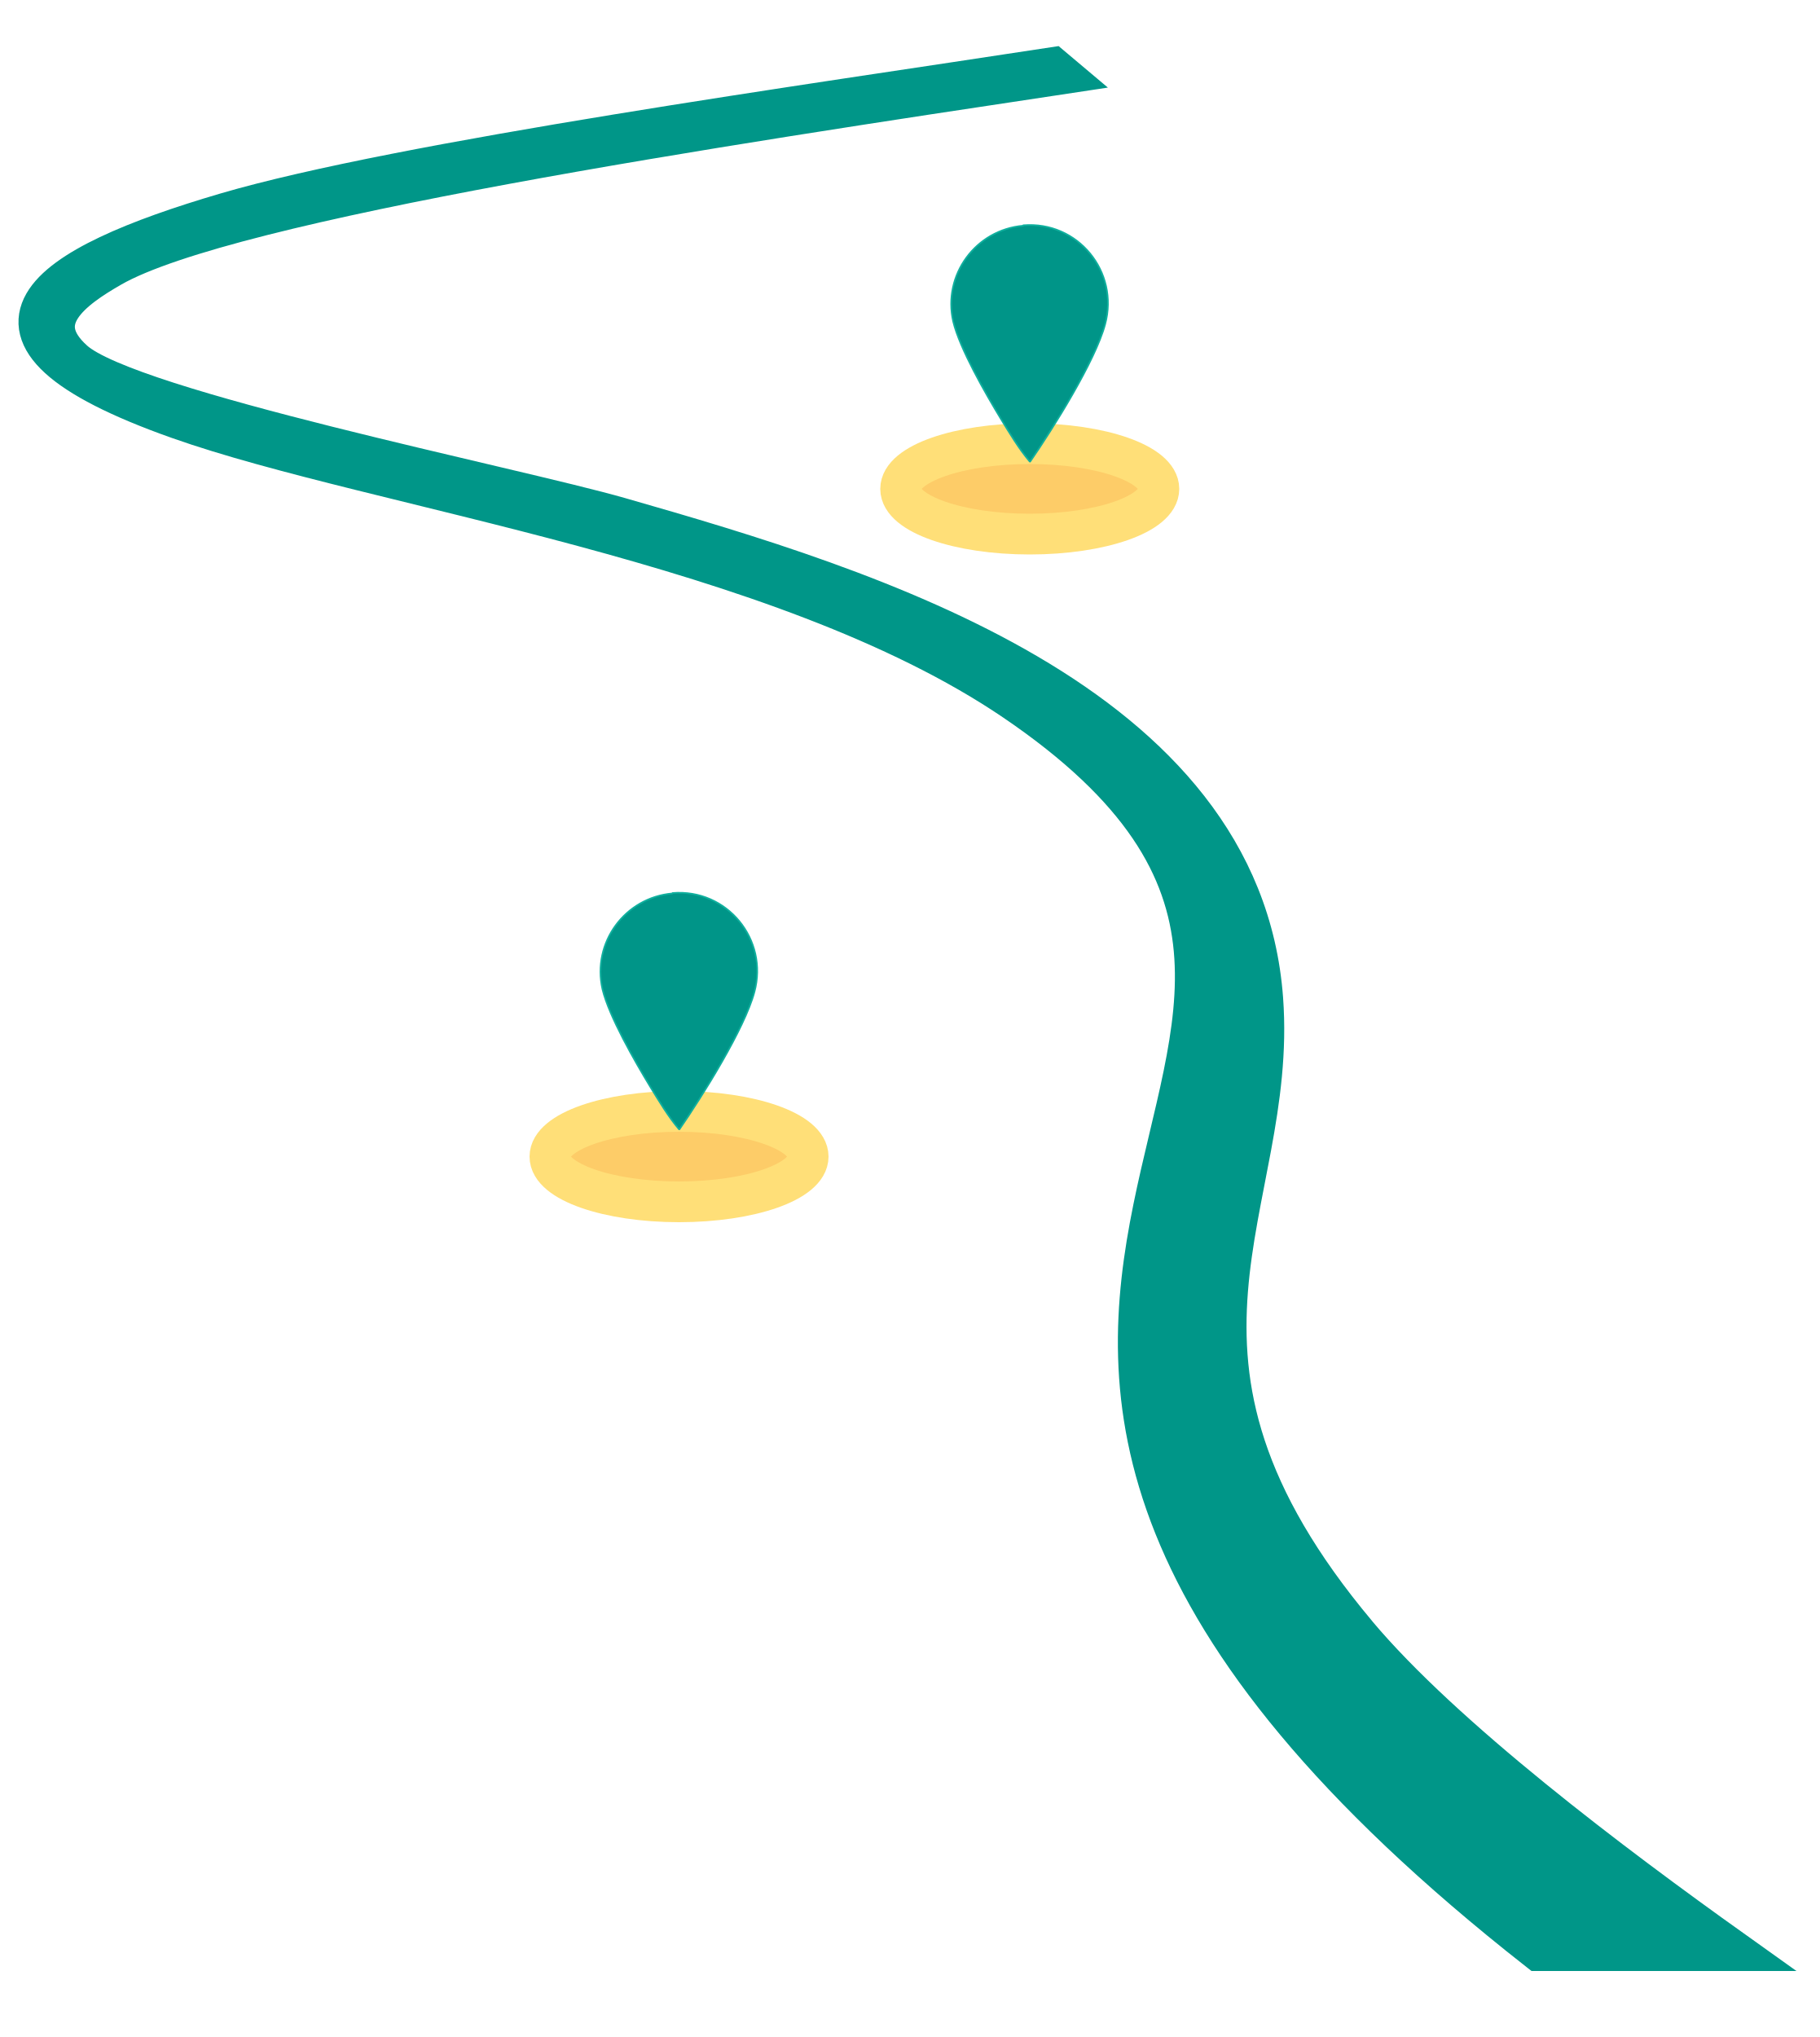
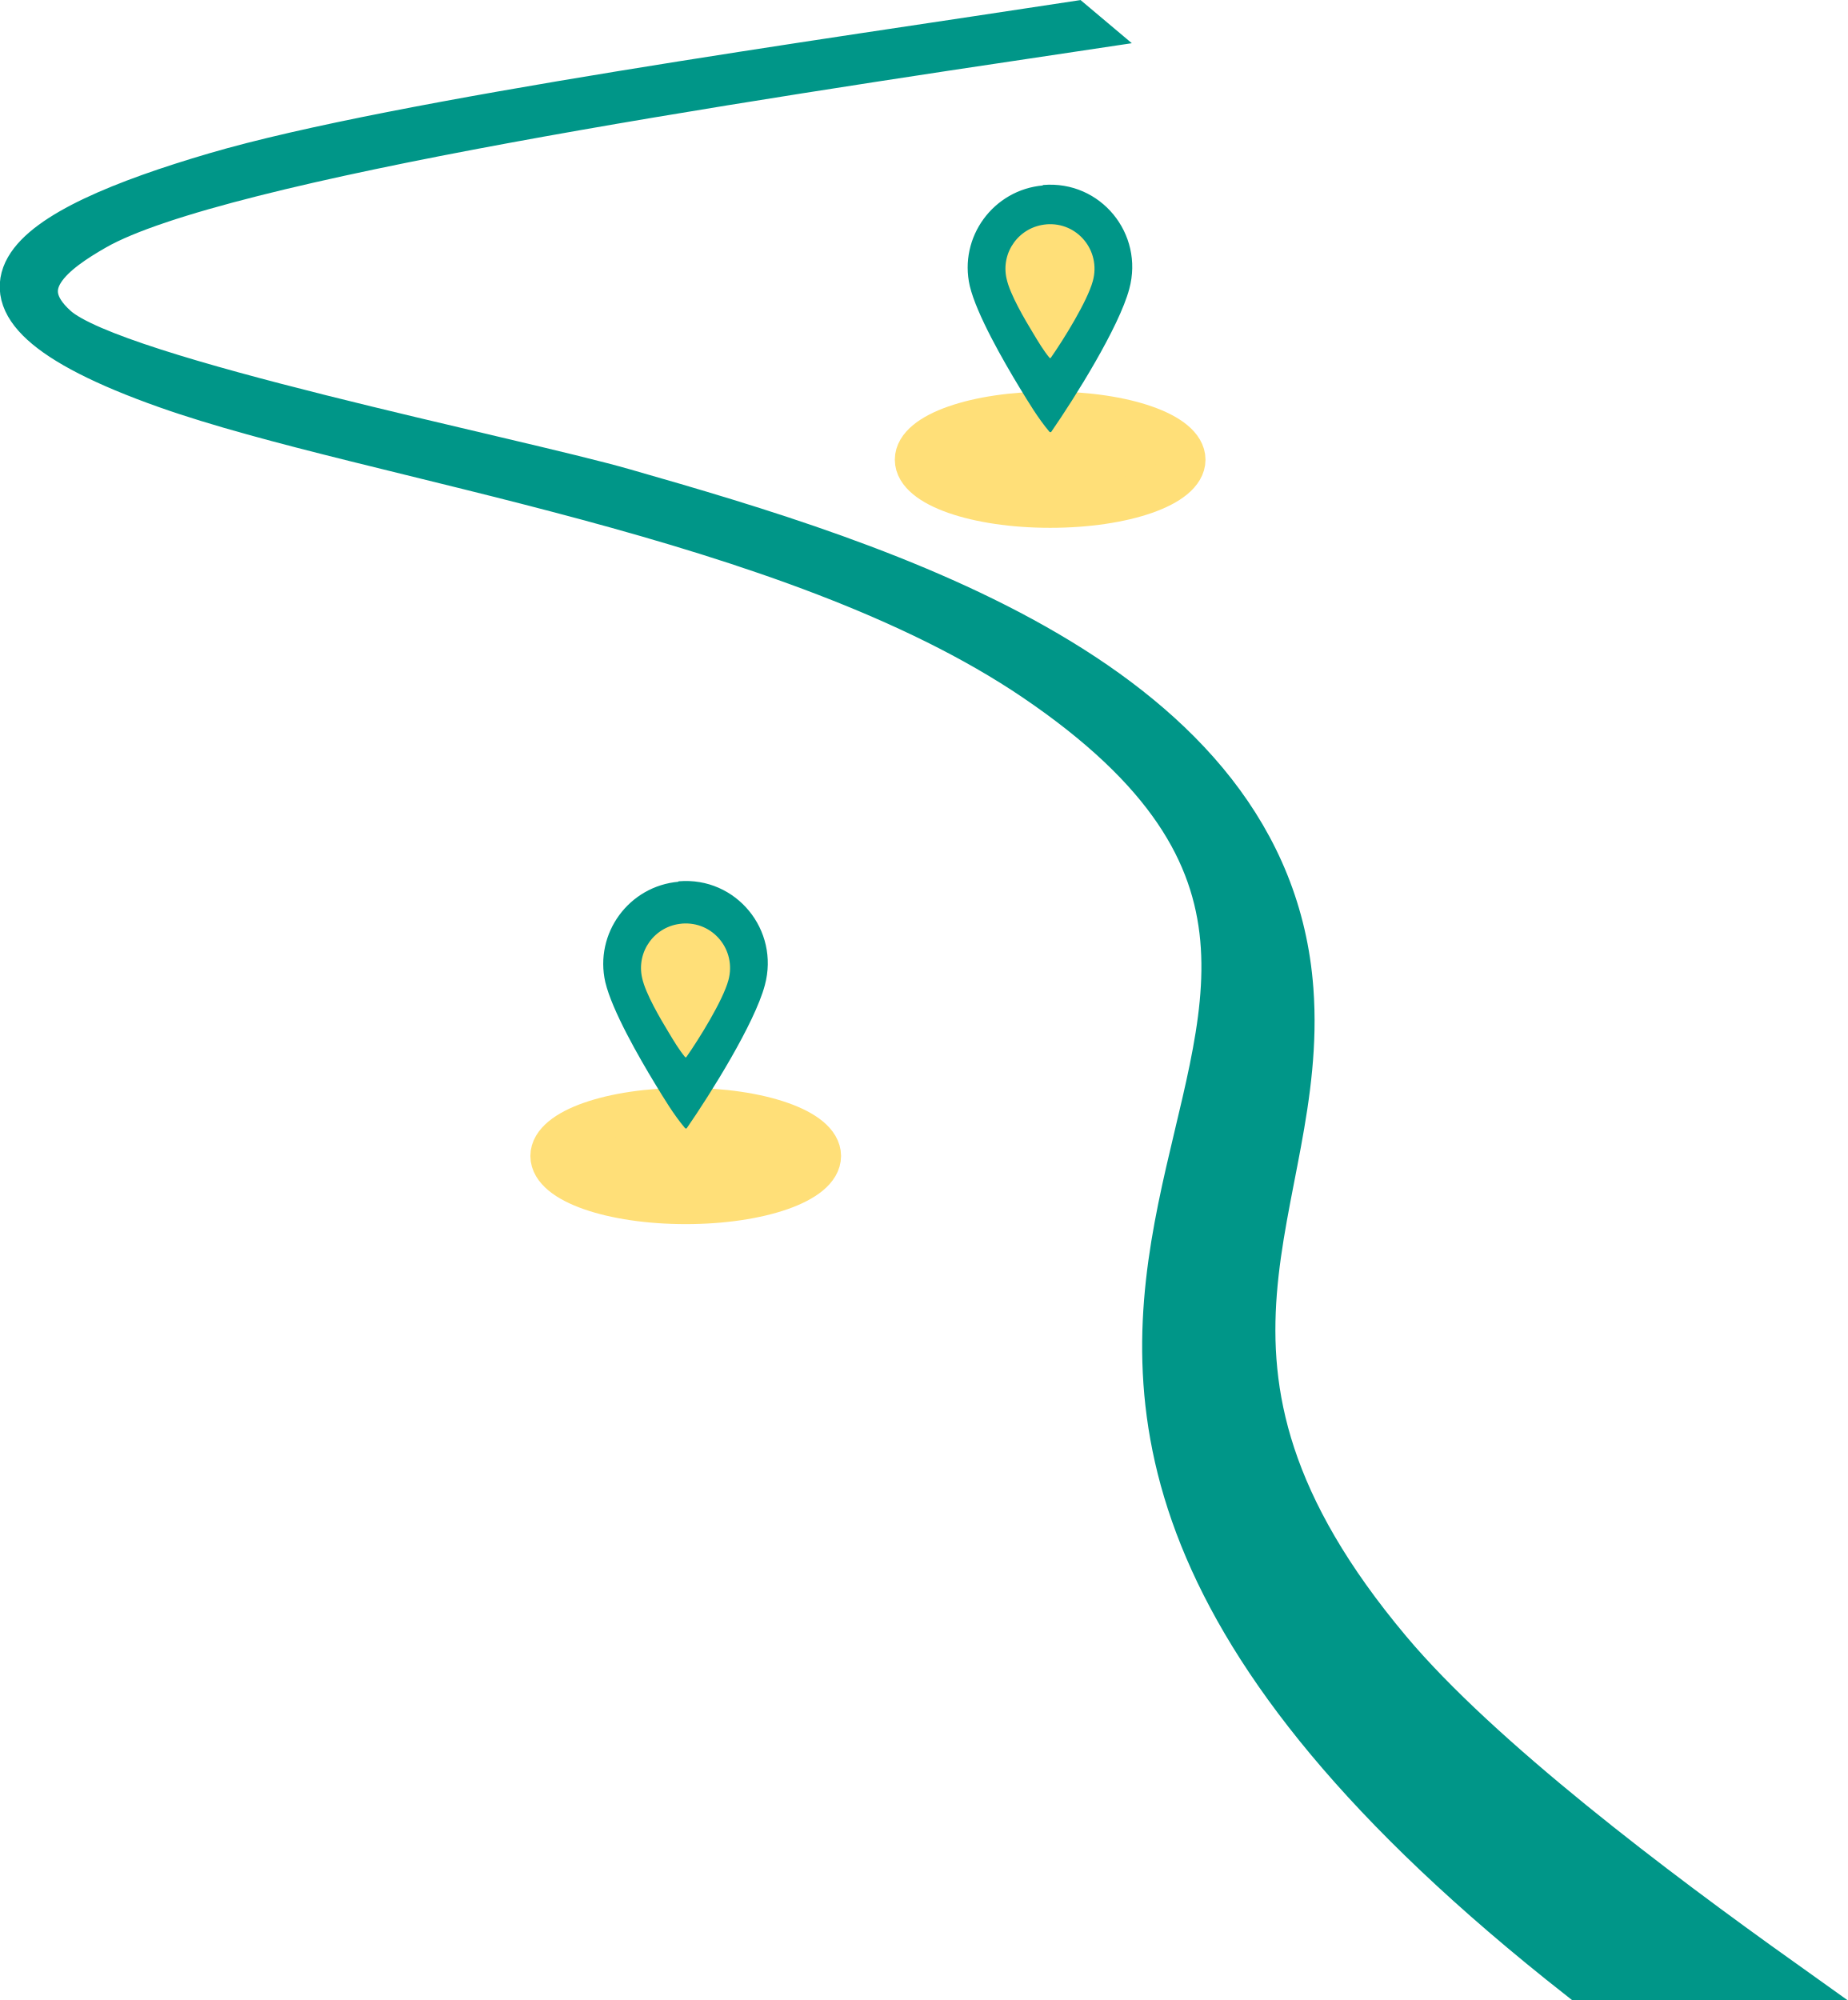
- <svg xmlns="http://www.w3.org/2000/svg" id="Lager_1" viewBox="0 0 44.67 50">
+ <svg xmlns="http://www.w3.org/2000/svg" id="Lager_1" viewBox="0 0 43.65 47.25">
  <defs>
    <style>
-       .cls-1 {
+       .cls-1, .cls-2 {
        fill: #009688;
        stroke: #009688;
      }

-       .cls-1, .cls-2 {
+       .cls-1, .cls-3 {
        stroke-miterlimit: 10;
      }

-       .cls-3 {
-         fill: #009588;
-         stroke: #10b09e;
+       .cls-4, .cls-2 {
        stroke-linecap: round;
        stroke-linejoin: round;
        stroke-width: .04px;
      }

-       .cls-2 {
-         fill: #fdcc68;
+       .cls-4, .cls-3 {
+         fill: #ffdf78;
        stroke: #ffdf78;
      }
    </style>
  </defs>
  <g id="Generativt_objekt">
-     <path class="cls-1" d="M33.31,40.12c-5.76-6.86-1.93-10.48-2.31-15.6-.54-7.29-9.63-10.05-15.78-11.81-2.61-.75-12.05-2.63-13.41-3.85-1.11-.99-.04-1.76.92-2.31,2.9-1.66,15.07-3.49,23.3-4.73l-.19-.16c-5.8.89-16,2.31-20.29,3.57-4.43,1.3-7.1,2.95-1.16,5.05,4.86,1.72,14.76,3.01,20.52,6.92,12.55,8.52-7.76,14.49,12.86,30.68h4.77c-2.93-2.09-7.1-5.22-9.24-7.77Z" />
+     <path class="cls-1" d="M32.84,38.98c-5.76-6.86-1.93-10.48-2.31-15.6-.54-7.29-9.63-10.05-15.78-11.81-2.61-.75-12.05-2.63-13.41-3.85-1.11-.99-.04-1.76.92-2.31C5.17,3.75,17.34,1.92,25.57.69l-.19-.16c-5.8.89-16,2.31-20.29,3.57-4.43,1.3-7.1,2.95-1.16,5.05,4.86,1.72,14.76,3.01,20.52,6.92,12.55,8.52-7.76,14.49,12.86,30.68h4.77c-2.93-2.09-7.1-5.22-9.24-7.77Z" />
  </g>
-   <ellipse class="cls-2" cx="25.28" cy="12" rx="3.17" ry="1.11" />
+   <ellipse class="cls-3" cx="24.81" cy="10.86" rx="3.17" ry="1.11" />
  <g id="Generativt_objekt-2" data-name="Generativt_objekt">
-     <path class="cls-3" d="M25.12,5.53c1.34-.11,2.36,1.14,2.01,2.43-.24.9-1.28,2.56-1.84,3.37h-.01c-.27-.32-.49-.69-.71-1.05-.37-.61-1.01-1.72-1.17-2.39-.26-1.14.55-2.25,1.72-2.35Z" />
+     <path class="cls-2" d="M24.65,4.39c1.34-.11,2.36,1.14,2.01,2.43-.24.9-1.28,2.56-1.84,3.37h-.01c-.27-.32-.49-.69-.71-1.05-.37-.61-1.01-1.72-1.17-2.39-.26-1.14.55-2.25,1.72-2.35Z" />
  </g>
-   <ellipse class="cls-2" cx="16.67" cy="28.39" rx="3.17" ry="1.11" />
+   <ellipse class="cls-3" cx="16.2" cy="27.31" rx="3.17" ry="1.11" />
  <g id="Generativt_objekt-3" data-name="Generativt_objekt">
-     <path class="cls-3" d="M16.51,21.92c1.34-.11,2.36,1.14,2.01,2.43-.24.9-1.28,2.56-1.84,3.37h-.01c-.27-.32-.49-.69-.71-1.05-.37-.61-1.01-1.72-1.17-2.39-.26-1.14.55-2.25,1.72-2.35Z" />
+     <path class="cls-2" d="M16.04,20.84c1.34-.11,2.36,1.14,2.01,2.43-.24.9-1.28,2.56-1.84,3.37h-.01c-.27-.32-.49-.69-.71-1.05-.37-.61-1.01-1.72-1.17-2.39-.26-1.14.55-2.25,1.72-2.35Z" />
+   </g>
+   <g id="Generativt_objekt-4" data-name="Generativt_objekt">
+     <path class="cls-4" d="M16.11,21.84c.72-.06,1.27.61,1.08,1.31-.13.48-.69,1.38-.99,1.81h0c-.14-.17-.26-.37-.38-.57-.2-.33-.55-.92-.63-1.29-.14-.61.29-1.21.93-1.26Z" />
+   </g>
+   <g id="Generativt_objekt-5" data-name="Generativt_objekt">
+     <path class="cls-4" d="M24.72,5.32c.72-.06,1.27.61,1.08,1.31-.13.48-.69,1.38-.99,1.81h0c-.14-.17-.26-.37-.38-.57-.2-.33-.55-.92-.63-1.29-.14-.61.29-1.21.93-1.26Z" />
  </g>
</svg>
